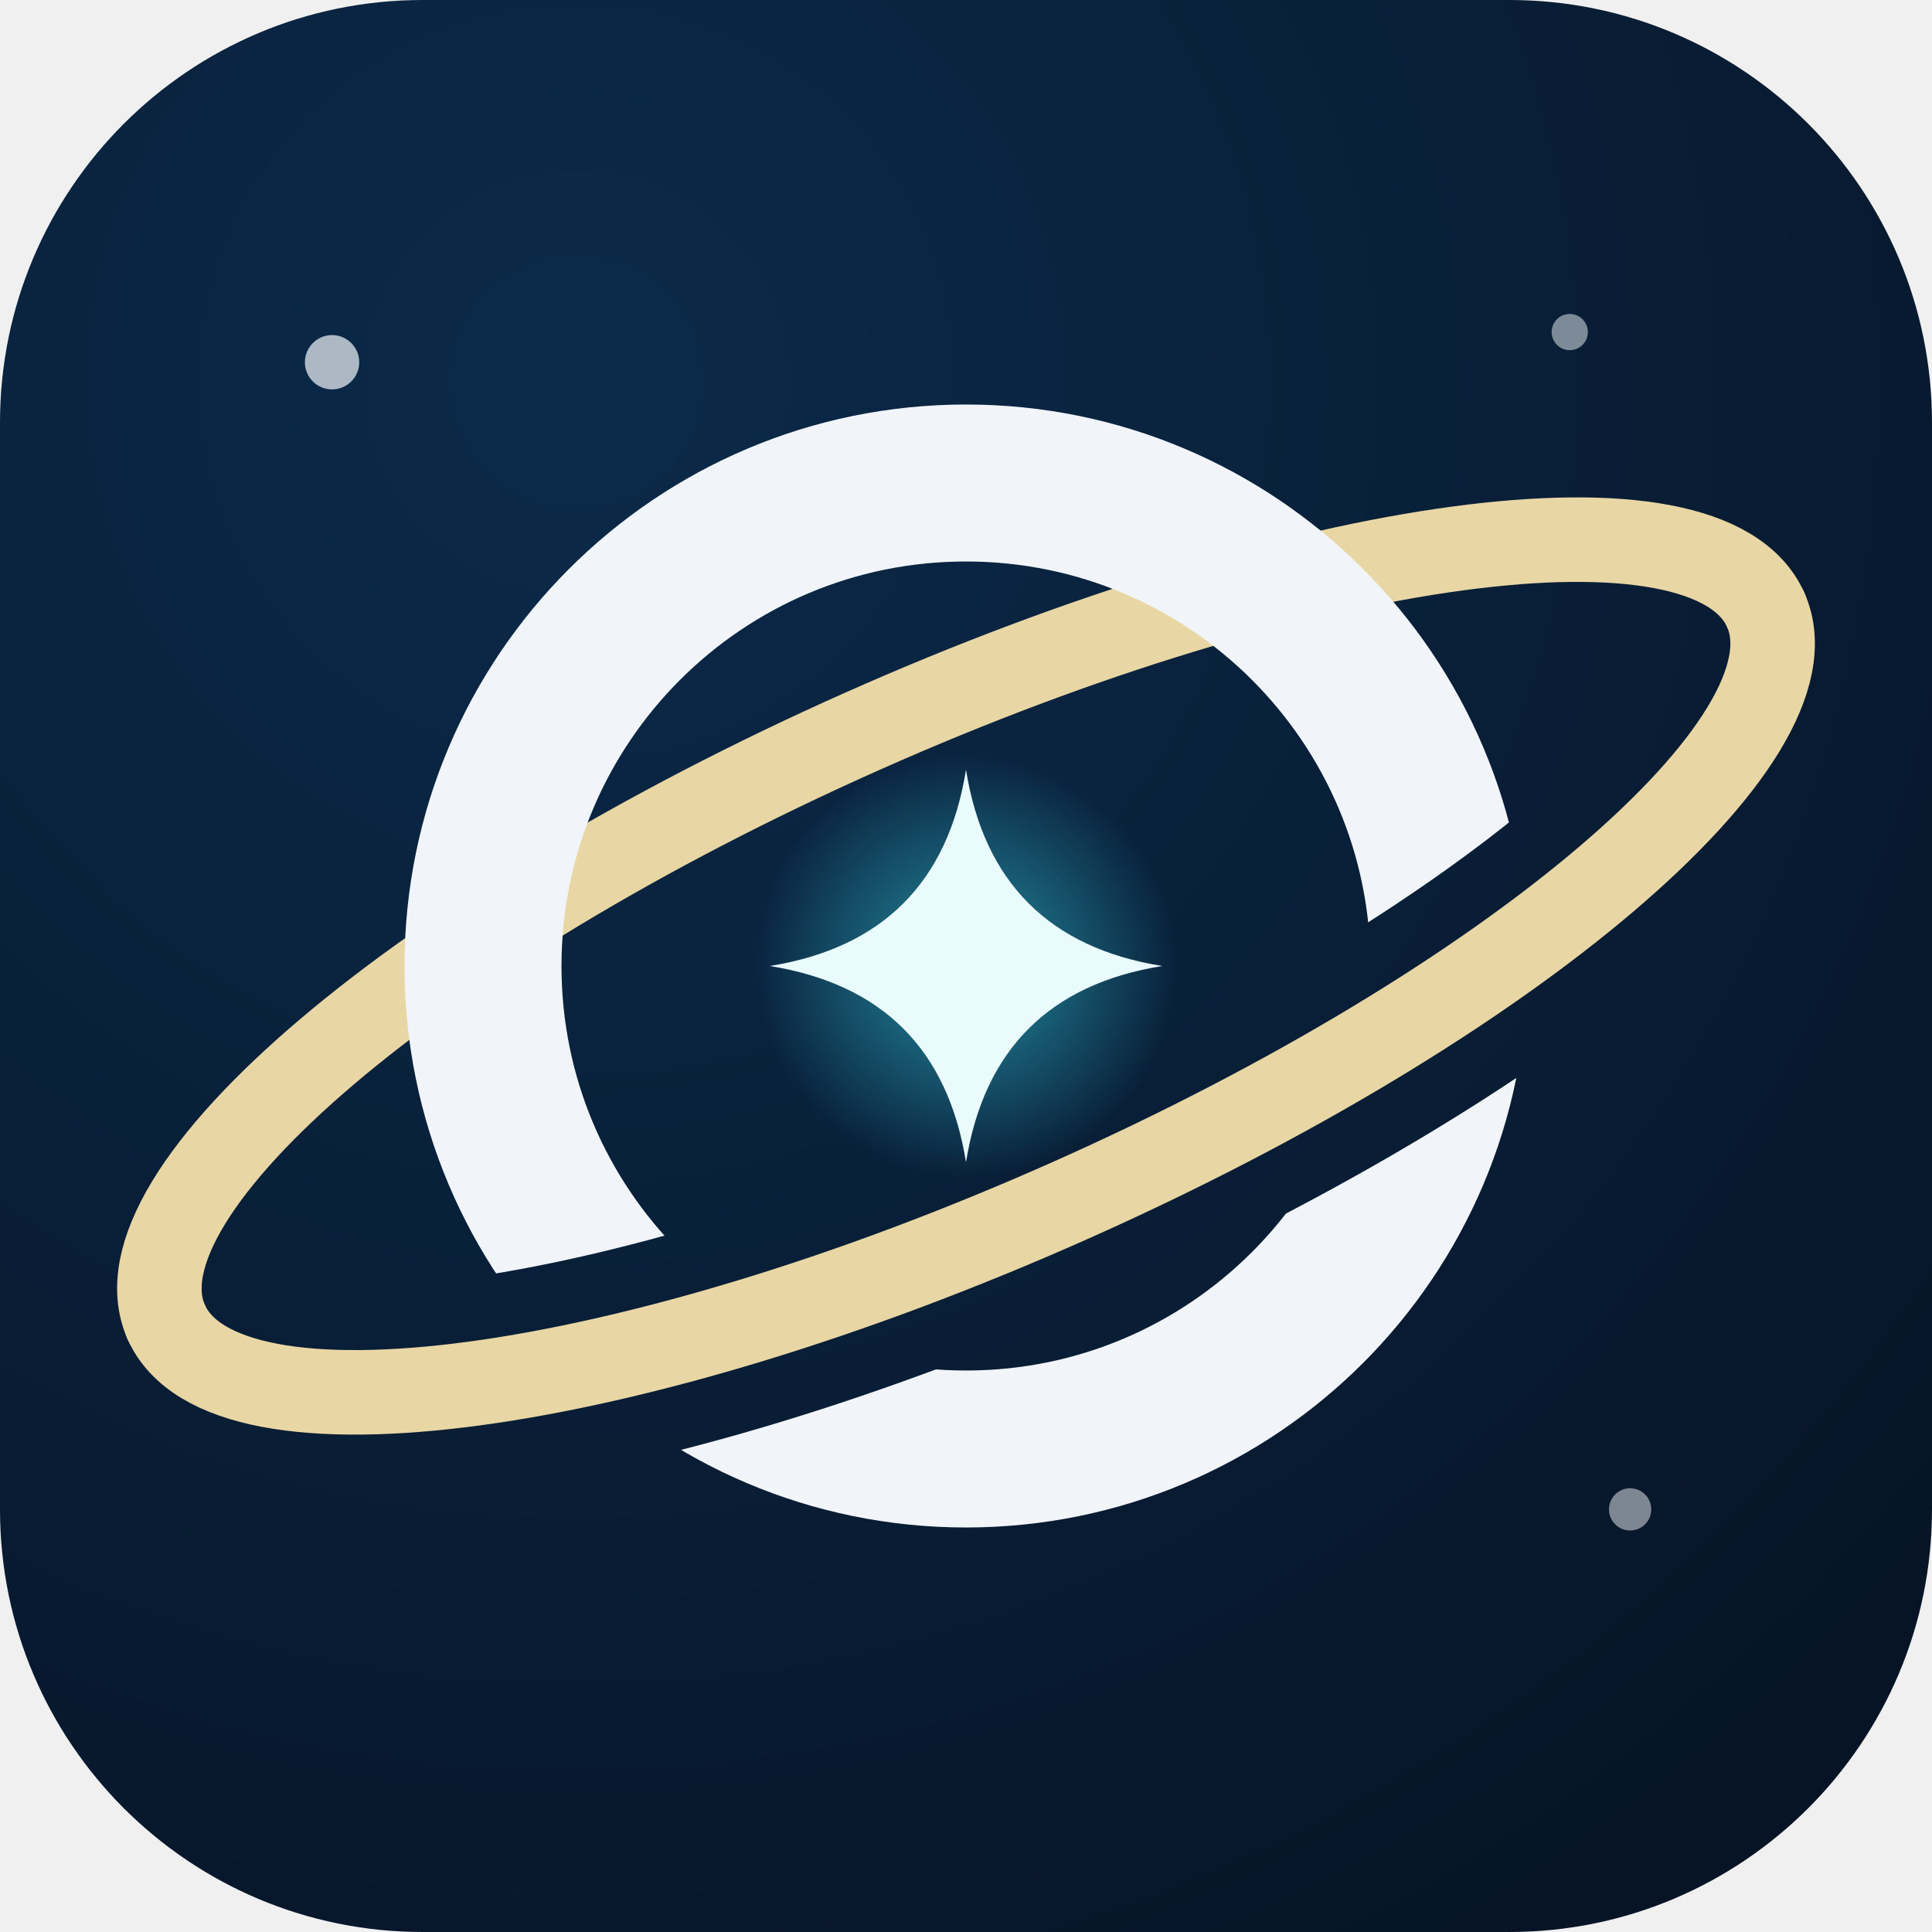
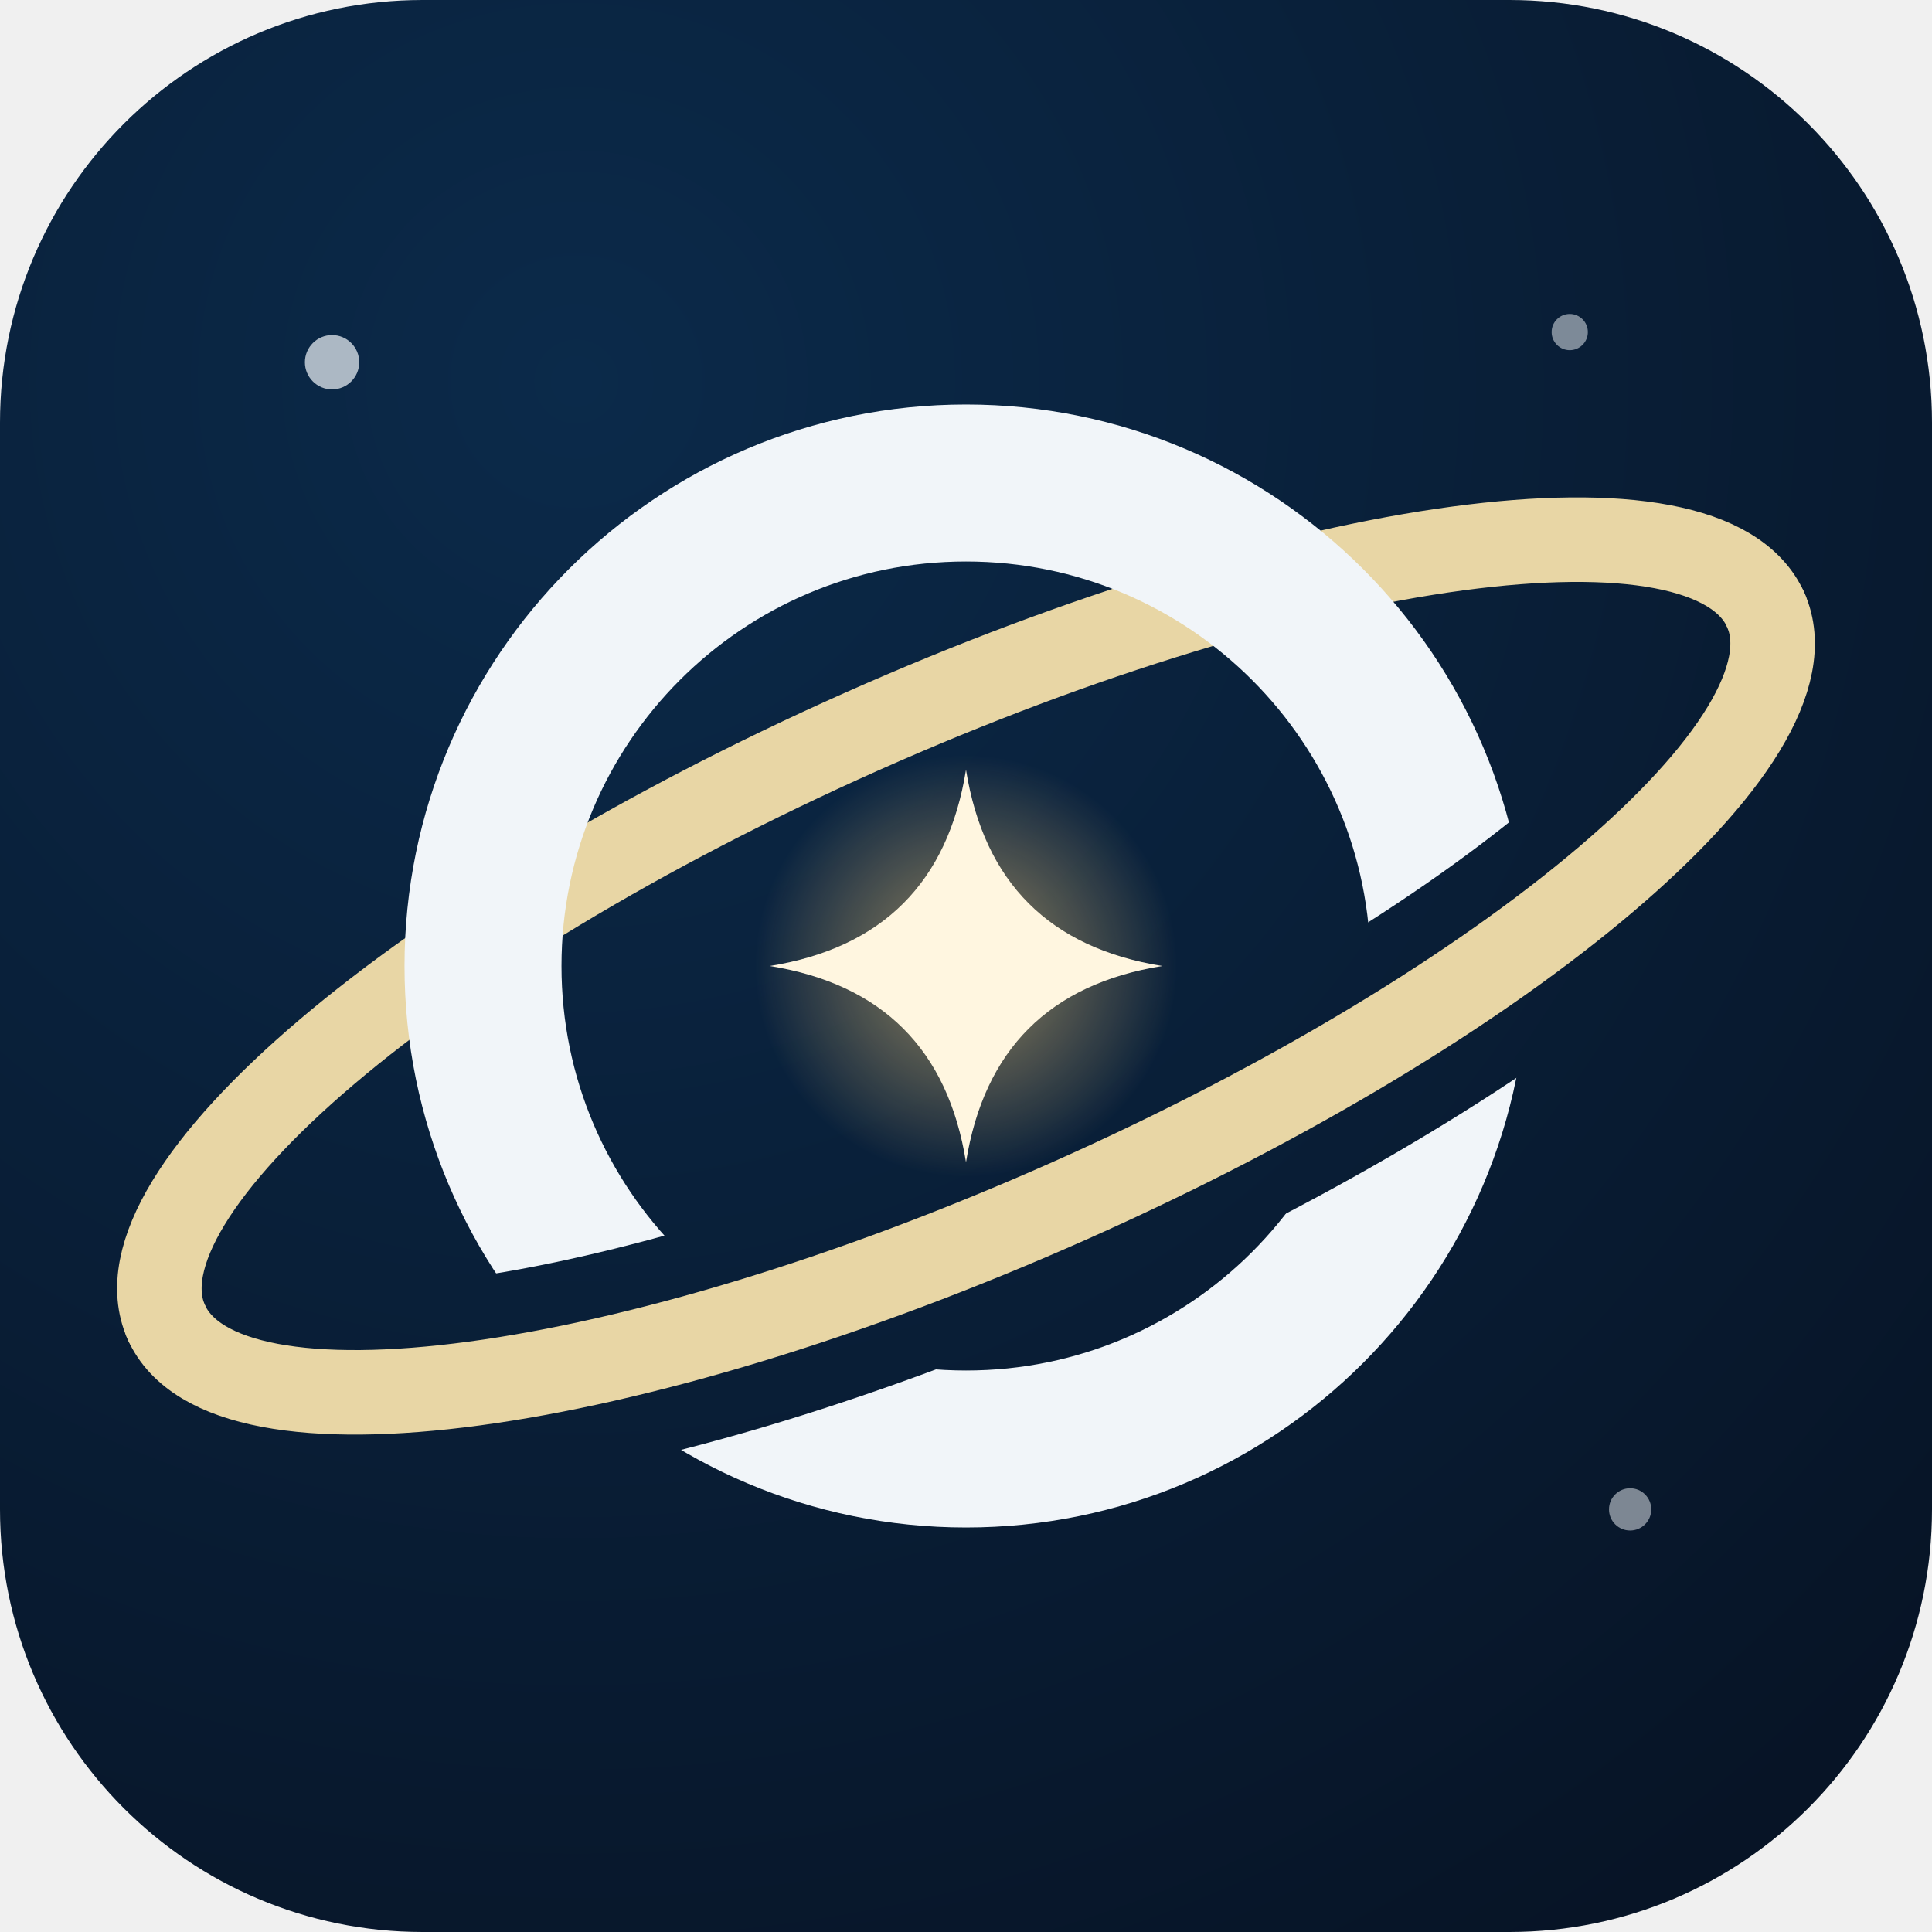
<svg xmlns="http://www.w3.org/2000/svg" viewBox="0 0 64 64">
  <defs>
    <radialGradient id="sky" cx="30%" cy="20%" r="95%">
      <stop offset="0" stop-color="#0b2a4a" />
      <stop offset="1" stop-color="#071426" />
    </radialGradient>
    <radialGradient id="glow">
-       <stop offset="0" stop-color="#36d6e7" stop-opacity="0.6" />
-       <stop offset="1" stop-color="#36d6e7" stop-opacity="0" />
+       <stop offset="0" stop-color="#f2c879" stop-opacity="0.6" />
+       <stop offset="1" stop-color="#f2c879" stop-opacity="0" />
    </radialGradient>
    <mask id="cut">
      <rect width="64" height="64" fill="#fff" />
      <path transform="rotate(-24 32 32)" d="M61 32 A29 8.5 0 0 1 3 32" fill="none" stroke="#000" stroke-width="7" />
    </mask>
    <clipPath id="tile">
      <rect width="64" height="64" rx="14" />
    </clipPath>
  </defs>
  <g clip-path="url(#tile)">
    <rect width="64" height="64" fill="url(#sky)" />
    <circle cx="11" cy="12" r="0.9" fill="#f1f5f9" opacity="0.7" />
    <circle cx="54" cy="50" r="0.7" fill="#f1f5f9" opacity="0.5" />
    <circle cx="52" cy="11" r="0.6" fill="#f1f5f9" opacity="0.5" />
  </g>
  <g transform="rotate(-24 32 32)" fill="none" stroke="#e8d6a5" stroke-linecap="round" stroke-width="2.8">
    <path d="M3 32 A29 8.5 0 0 1 61 32" />
  </g>
  <circle cx="32" cy="32" r="16" fill="none" stroke="#f1f5f9" stroke-width="5.2" mask="url(#cut)" />
  <g transform="rotate(-24 32 32)" fill="none" stroke="#e8d6a5" stroke-linecap="round" stroke-width="2.8">
    <path d="M61 32 A29 8.5 0 0 1 3 32" />
  </g>
  <circle cx="32" cy="32" r="7" fill="url(#glow)" />
-   <path d="M32 25.5 Q32.9 31.1 38.5 32 Q32.9 32.9 32 38.5 Q31.1 32.9 25.5 32 Q31.1 31.1 32 25.5Z" fill="#e9fbfc" />
+   <path d="M32 25.5 Q32.9 31.1 38.5 32 Q32.9 32.9 32 38.5 Q31.1 32.9 25.5 32 Q31.1 31.1 32 25.5Z" fill="#fff6e0" />
</svg>
